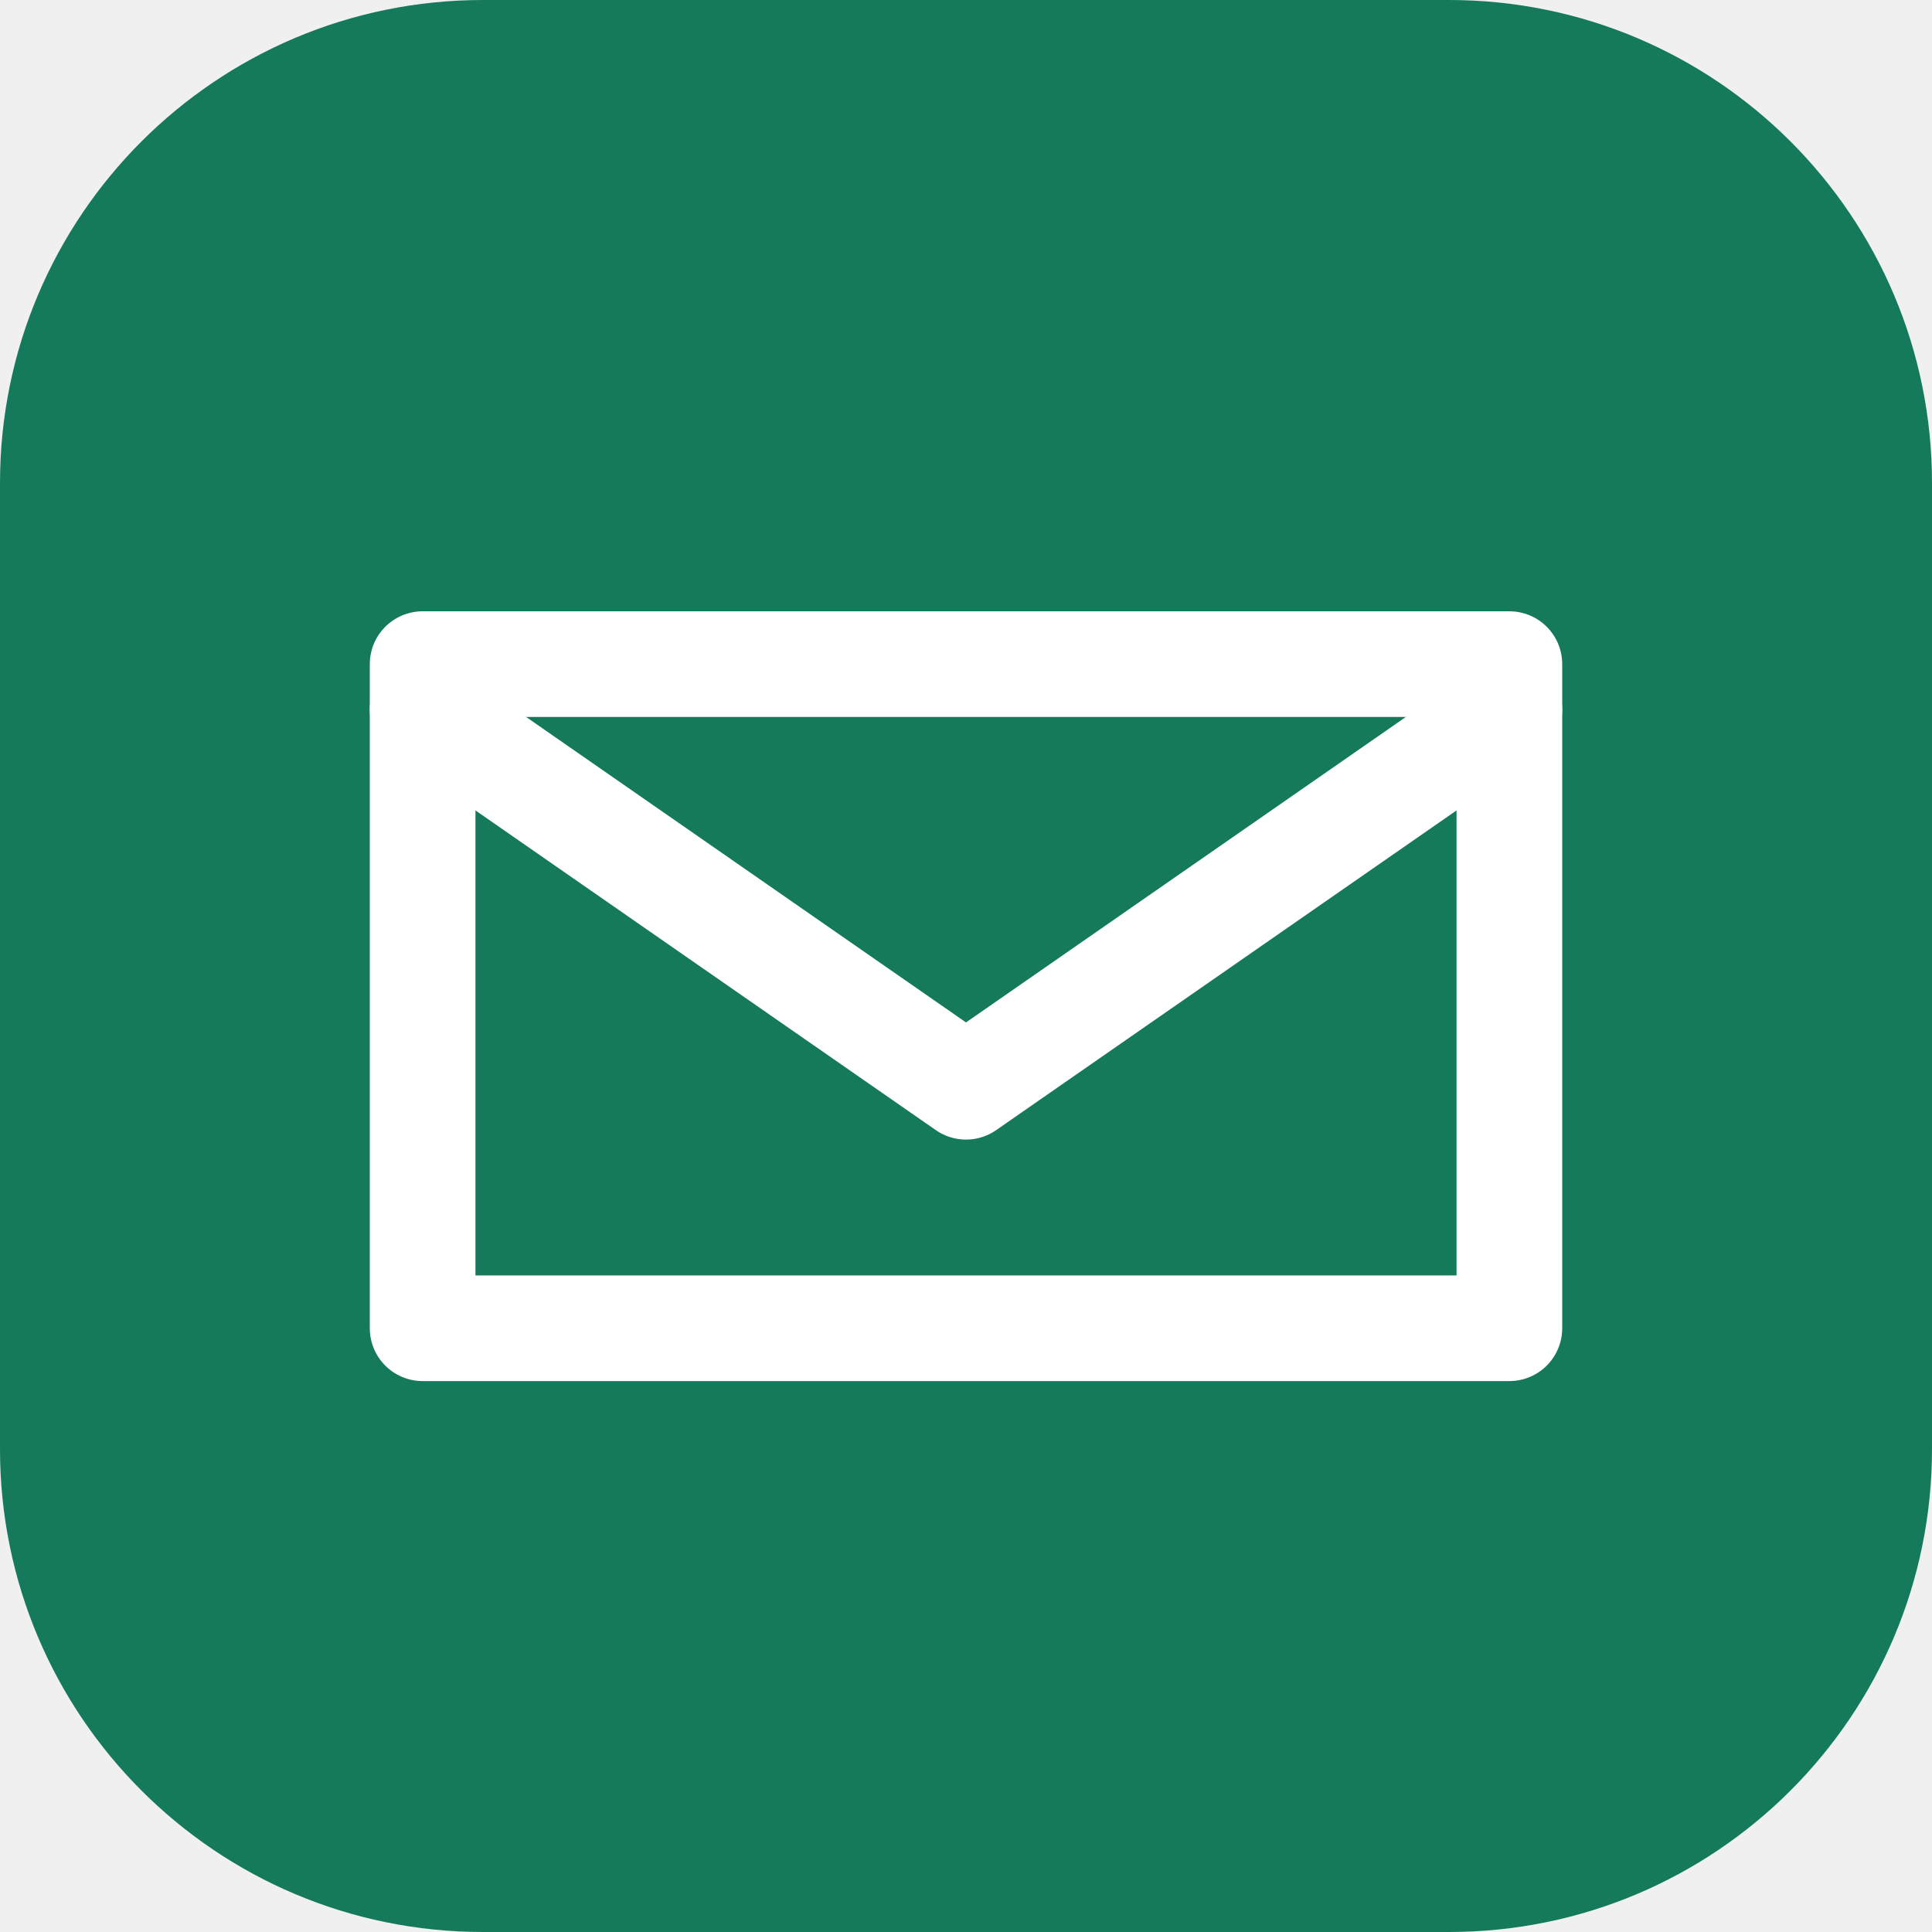
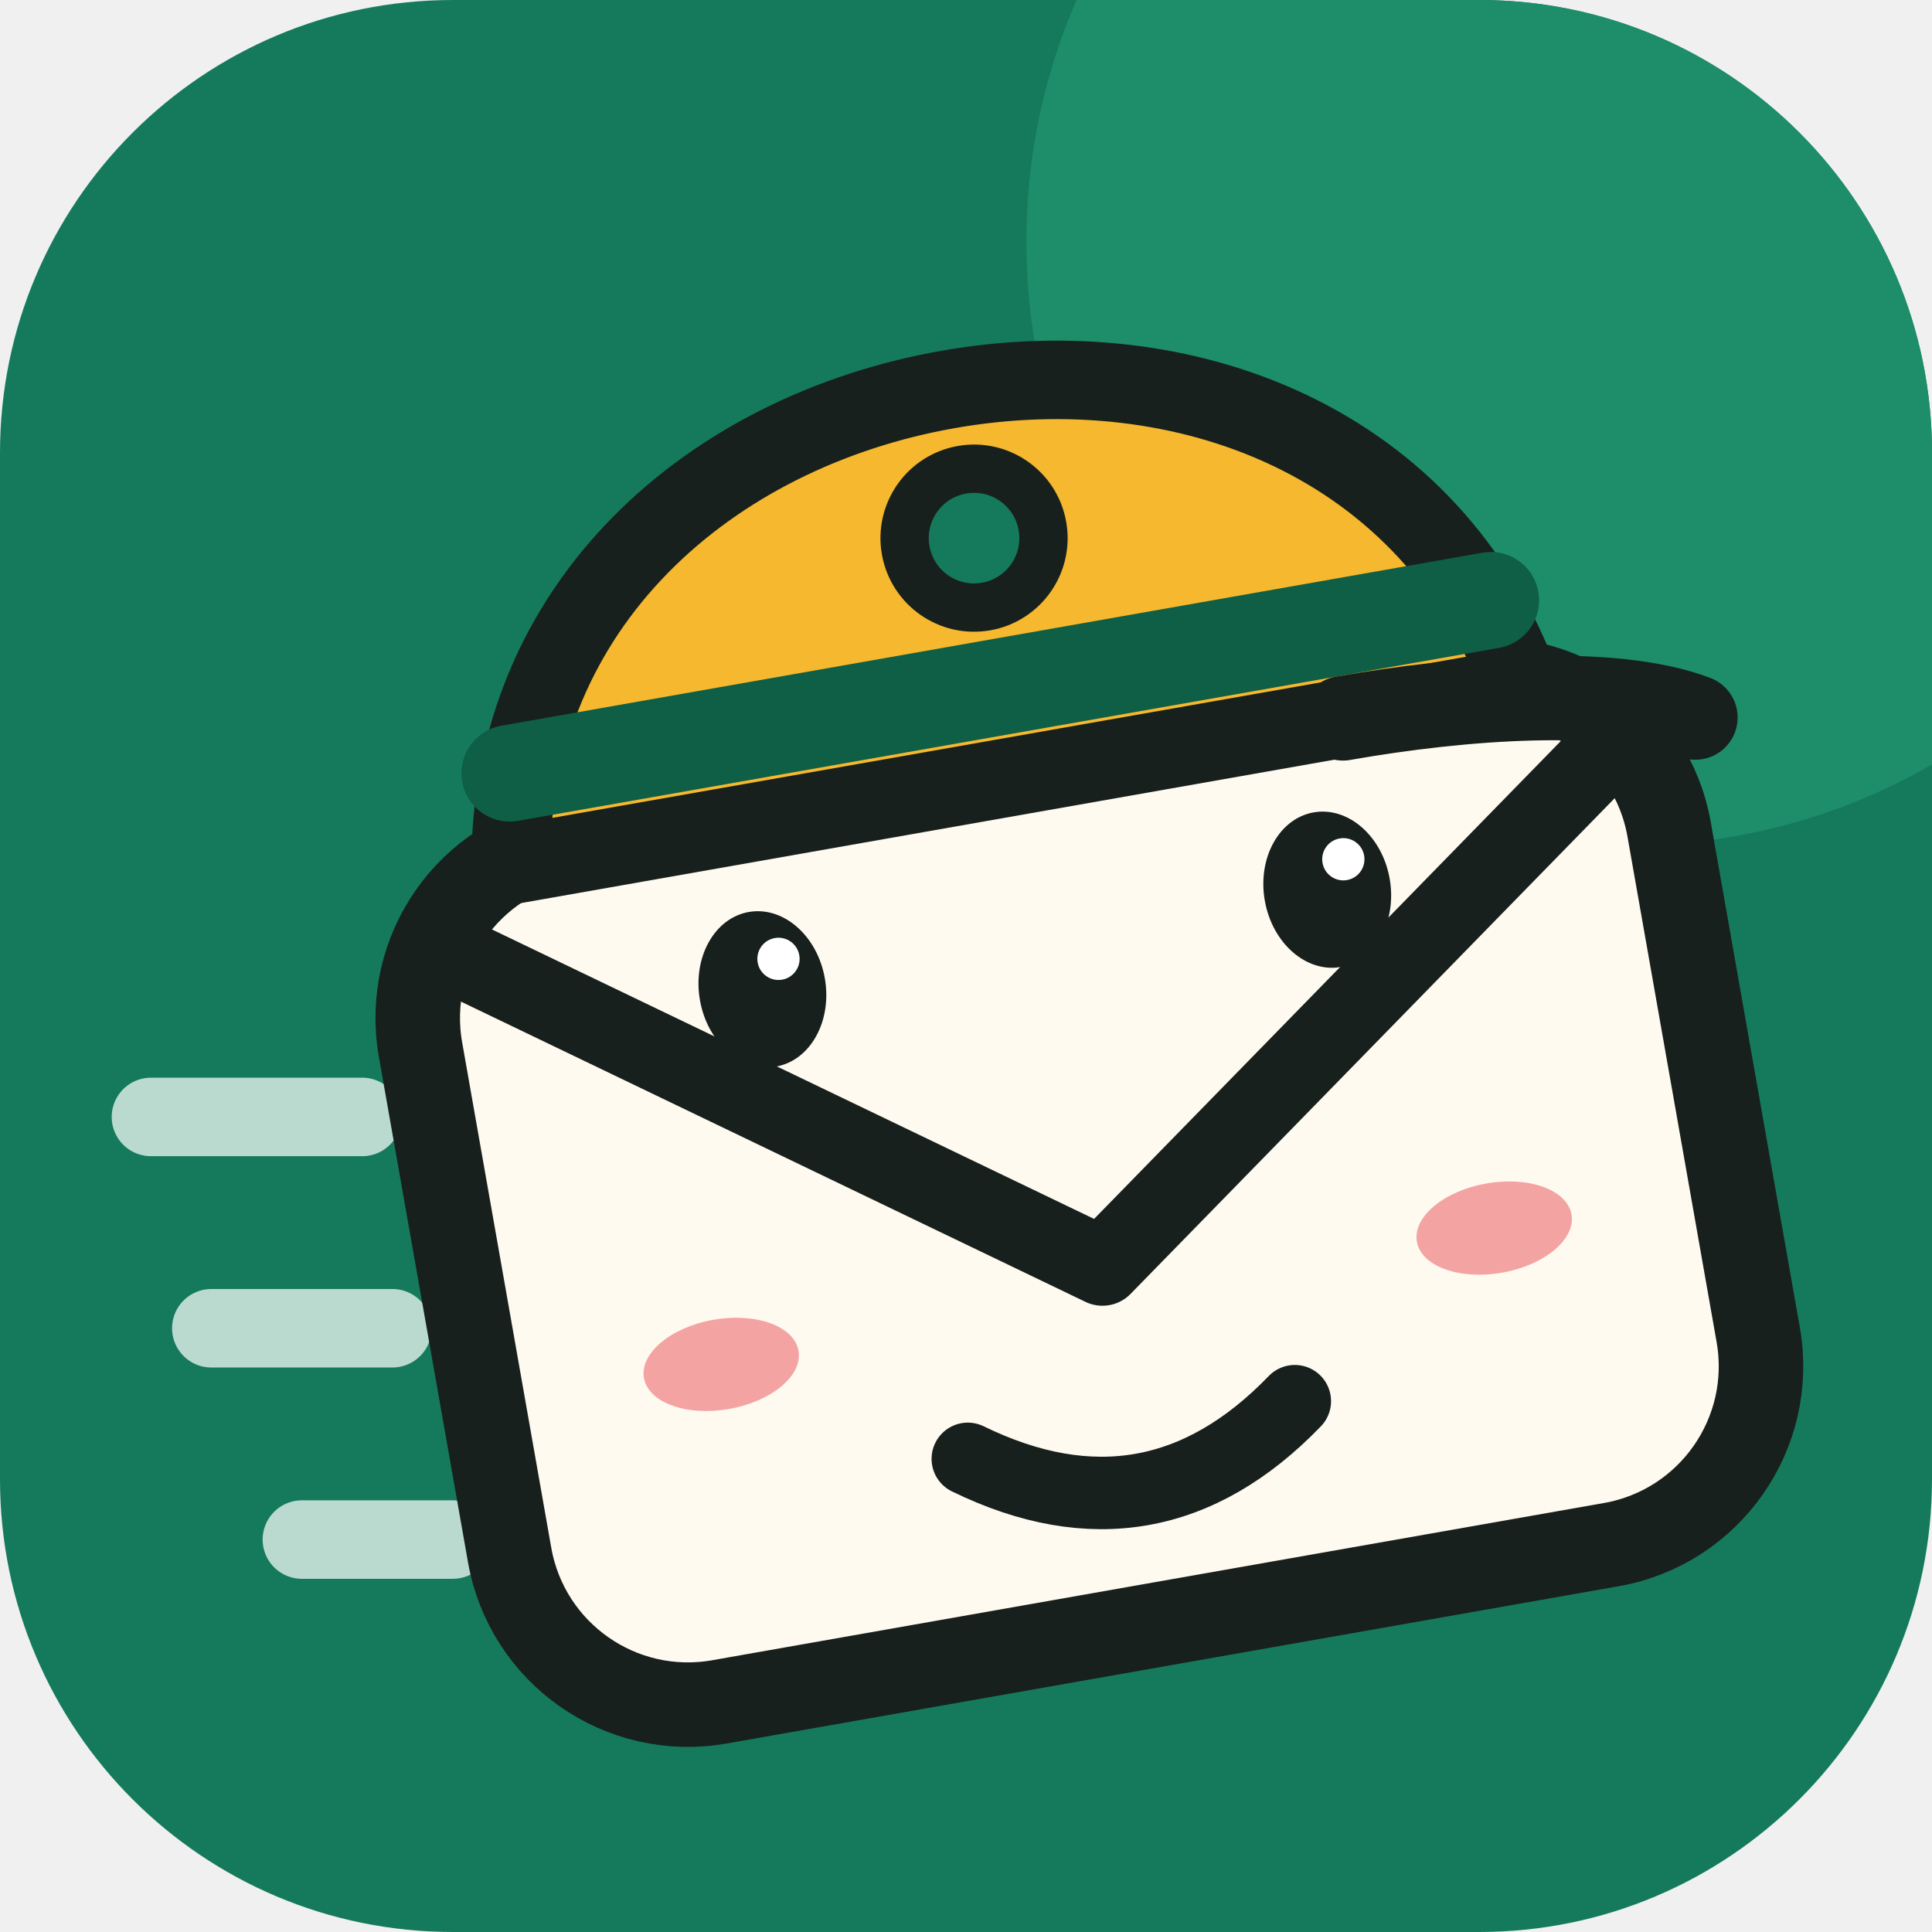
- <svg xmlns="http://www.w3.org/2000/svg" viewBox="0 0 64 64" width="64" height="64">
-   <rect width="64" height="64" rx="16" fill="#157a5b" />
-   <path d="M14 22h36v22H14z" fill="none" stroke="#fff" stroke-width="3.5" stroke-linejoin="round" />
-   <path d="M14 23.5 32 36l18-12.5" fill="none" stroke="#fff" stroke-width="3.5" stroke-linecap="round" stroke-linejoin="round" />
+ <svg xmlns="http://www.w3.org/2000/svg" viewBox="0 0 64 64">
+   <defs>
+     <clipPath id="r">
+       <rect width="64" height="64" rx="15" />
+     </clipPath>
+   </defs>
+   <g clip-path="url(#r)">
+     <rect width="64" height="64" fill="#157a5b" />
+     <circle cx="54" cy="8" r="20" fill="#1d8d6a" />
+   </g>
+   <g transform="translate(2 1)">
+     <g fill="none" stroke-linecap="round" stroke-linejoin="round">
+       <g stroke="#e3f2ec" stroke-width="2.6" opacity=".8">
+         <path d="M3 36h7" />
+         <path d="M5 43h6" />
+         <path d="M8 50h5" />
+       </g>
+       <g transform="rotate(-10 34 38)">
+         <rect x="13" y="24" width="42" height="29" rx="6" fill="#fffaf0" stroke="#17201c" stroke-width="2.8" />
+         <path d="M14.5 27 34 41l19.5-14" stroke="#17201c" stroke-width="2.6" />
+         <ellipse cx="24.5" cy="30" rx="2.1" ry="2.6" fill="#17201c" />
+         <ellipse cx="43.5" cy="30" rx="2.1" ry="2.6" fill="#17201c" />
+         <circle cx="25.2" cy="29.1" r=".7" fill="#fff" />
+         <circle cx="44.2" cy="29.1" r=".7" fill="#fff" />
+         <path d="M28.5 46.5q5.5 4 11 0" stroke="#17201c" stroke-width="2.4" />
+         <ellipse cx="21" cy="42" rx="2.6" ry="1.5" fill="#f4a3a3" stroke="none" />
+         <ellipse cx="47" cy="42" rx="2.6" ry="1.5" fill="#f4a3a3" stroke="none" />
+         <path d="M17 24.5c1.5-8.5 9-13 17-13s15.5 4.5 17 13z" fill="#f5b82e" stroke="#17201c" stroke-width="2.6" />
+         <path d="M17.5 21.5h33" stroke="#0f5e46" stroke-width="3.2" />
+         <path d="M45 24.5c4 0 9 .5 11.5 2" stroke="#17201c" stroke-width="2.8" />
+         <circle cx="34" cy="16.5" r="2.3" fill="#157a5b" stroke="#17201c" stroke-width="1.6" />
+       </g>
+     </g>
+   </g>
</svg>
